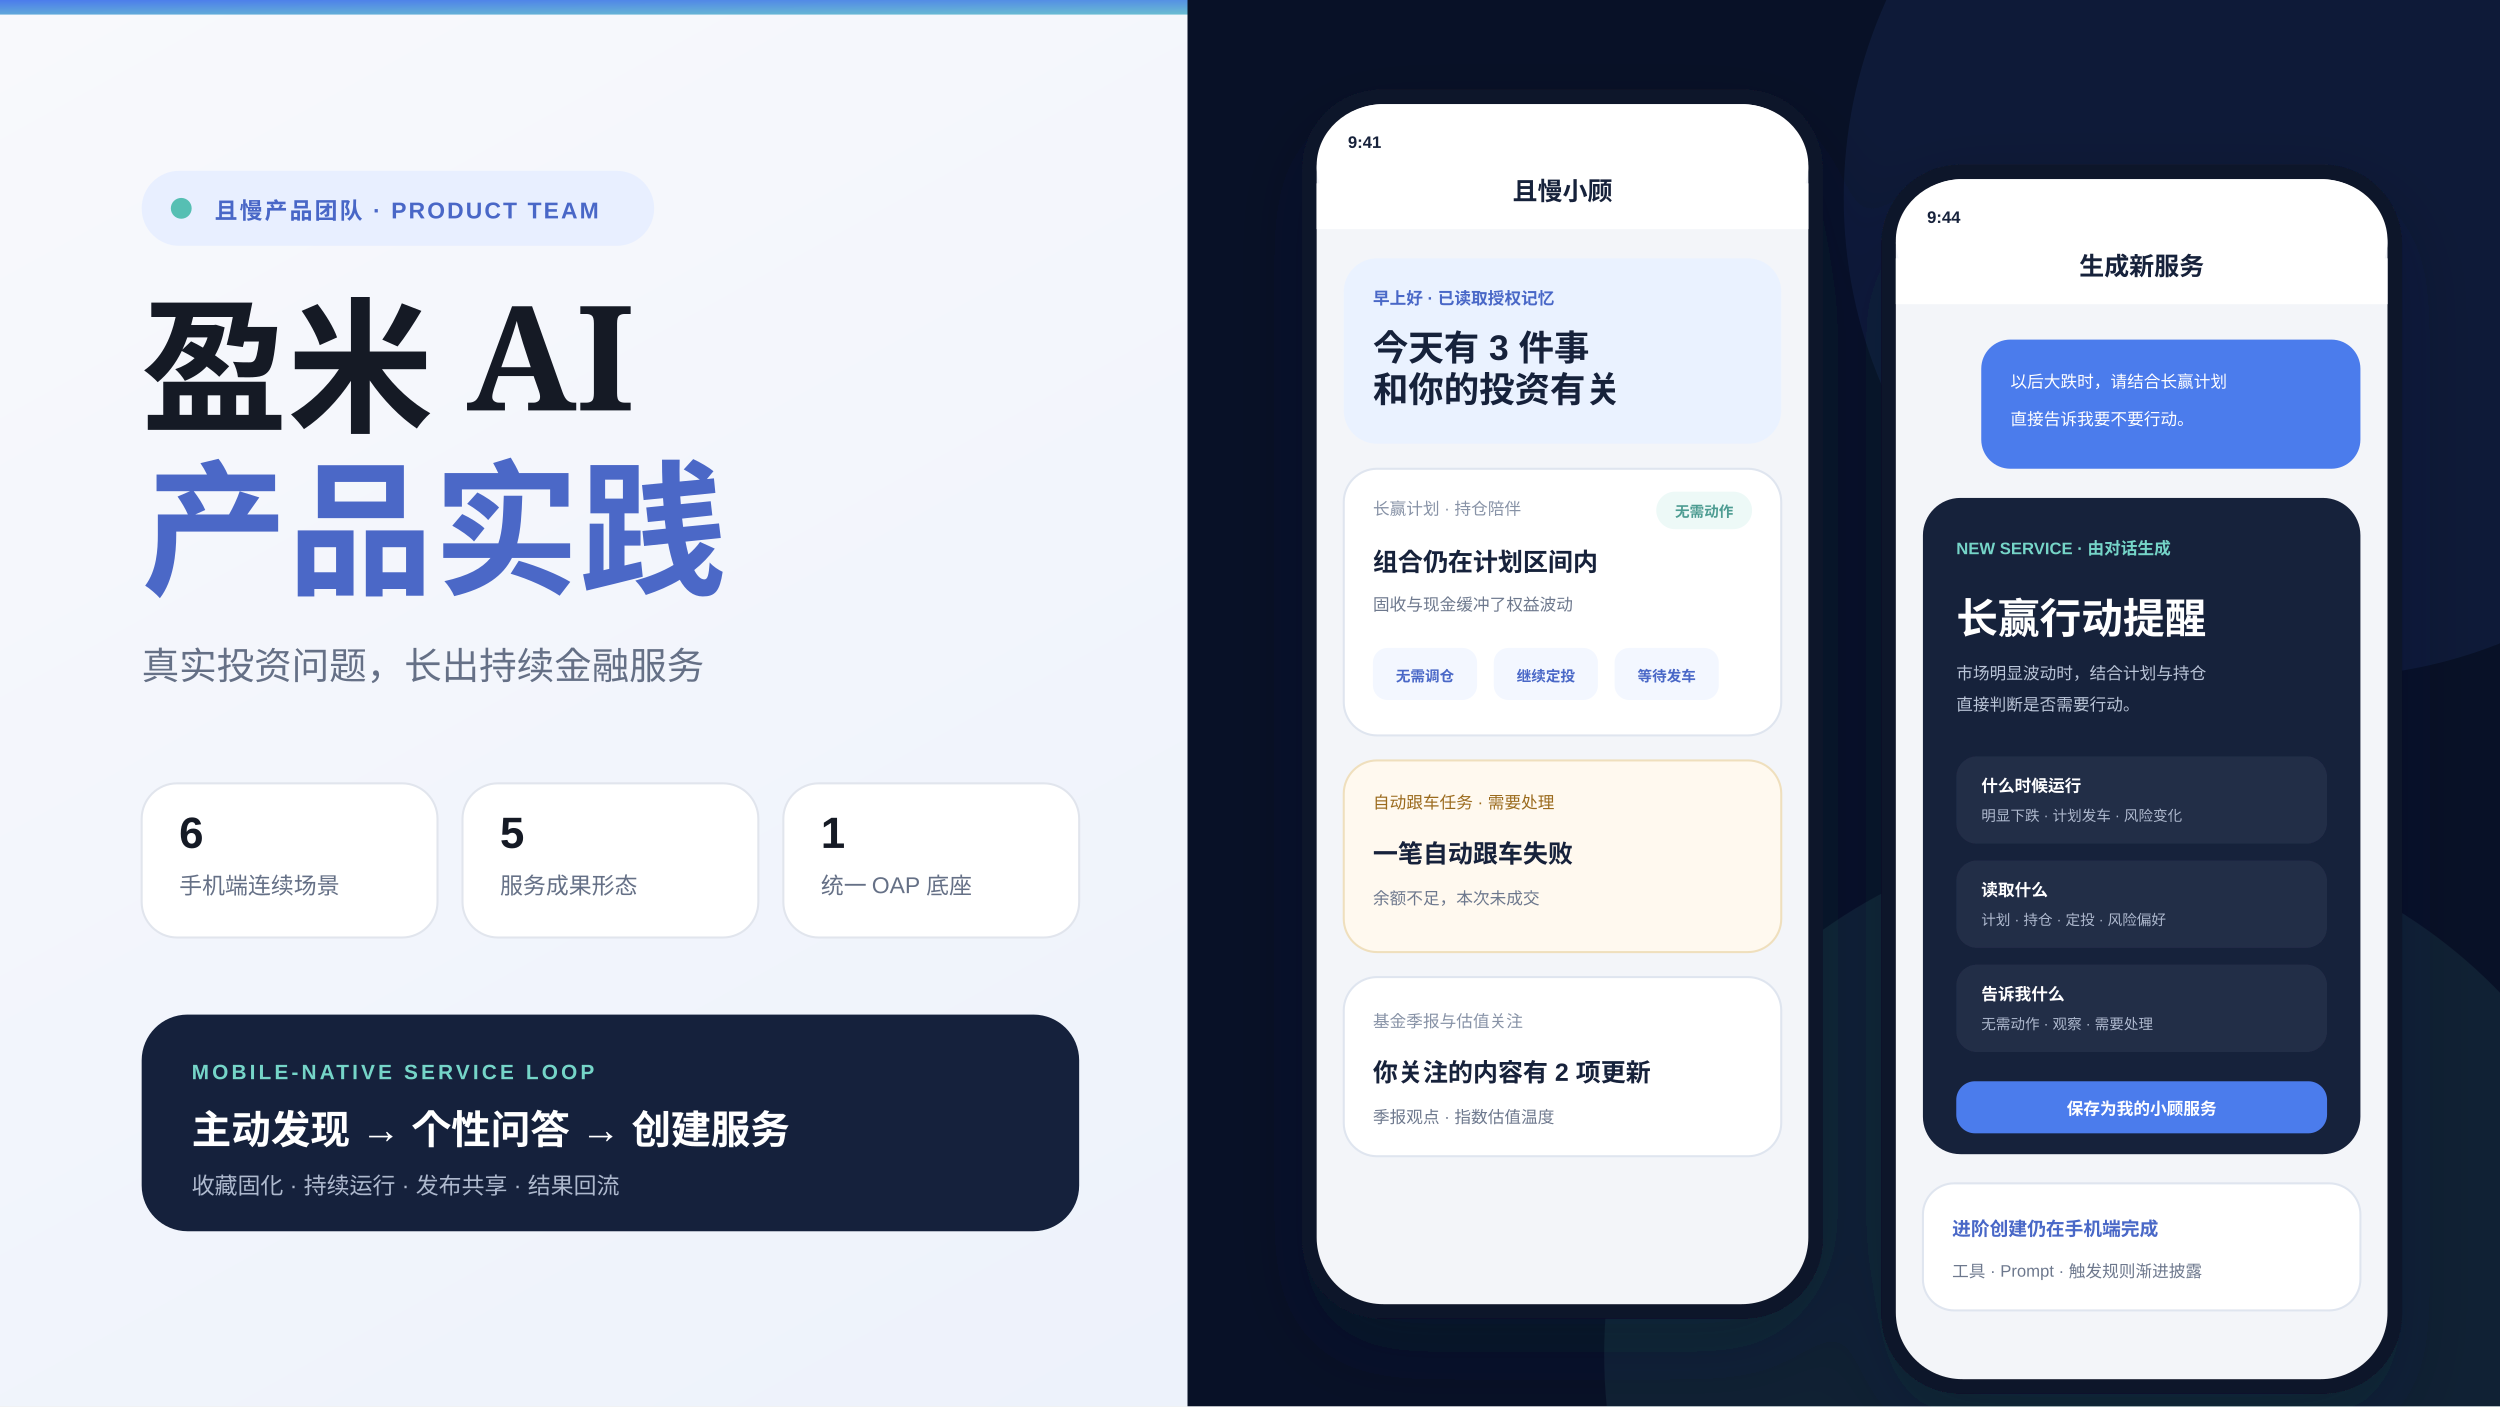
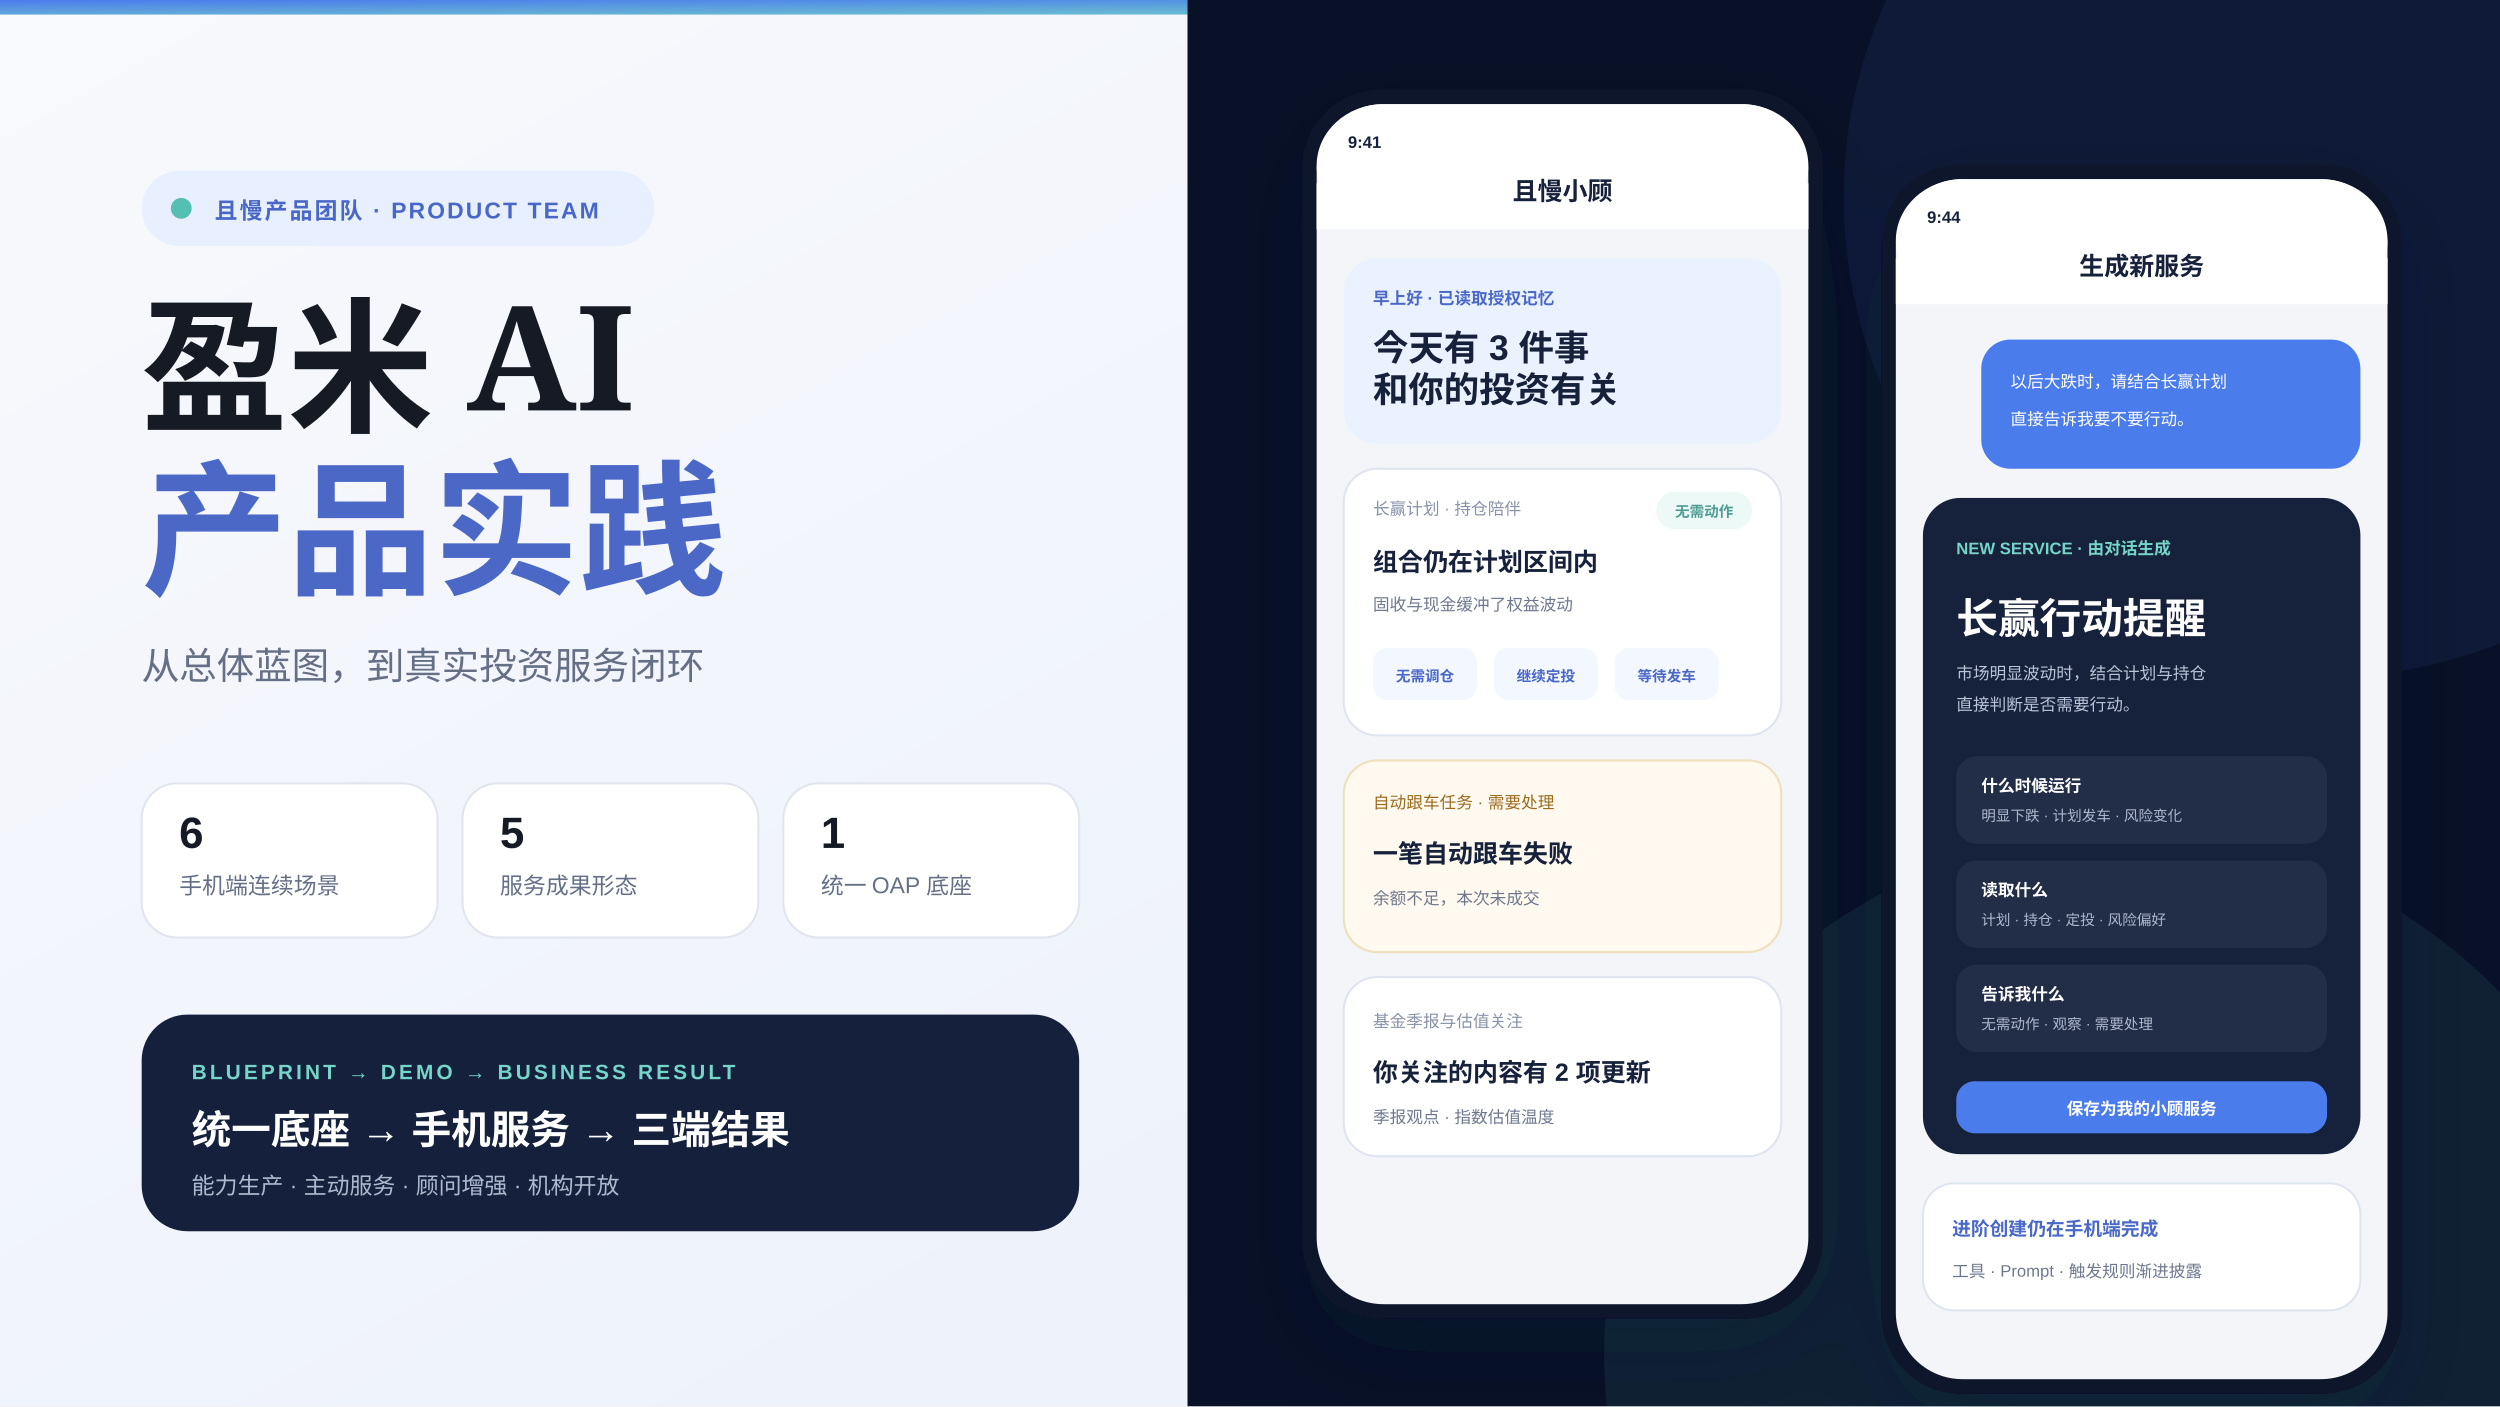
<svg xmlns="http://www.w3.org/2000/svg" viewBox="0 0 1200 675" role="img" aria-labelledby="title desc">
  <defs>
    <linearGradient id="bg" x1="0" y1="0" x2="1" y2="1">
      <stop stop-color="#f8f9fc" />
      <stop offset="1" stop-color="#e9effb" />
    </linearGradient>
    <linearGradient id="accent" x1="0" y1="0" x2="1" y2="1">
      <stop stop-color="#4b7bec" />
      <stop offset="1" stop-color="#75d5c8" />
    </linearGradient>
    <filter id="shadow">
      <feDropShadow dx="0" dy="16" stdDeviation="20" flood-color="#18213a" flood-opacity=".2" />
    </filter>
  </defs>
  <rect width="1200" height="675" fill="url(#bg)" />
  <rect width="1200" height="7" fill="url(#accent)" />
  <rect x="570" width="630" height="675" fill="#081127" />
  <circle cx="1115" cy="95" r="230" fill="#4b7bec" opacity=".09" />
  <circle cx="1020" cy="650" r="250" fill="#75d5c8" opacity=".08" />
  <g transform="translate(68 82)">
    <rect width="246" height="36" rx="18" fill="#e8efff" />
    <circle cx="19" cy="18" r="5" fill="#56bfb3" />
    <text x="35" y="23" fill="#4967c7" font-family="Arial, PingFang SC, sans-serif" font-size="11" font-weight="700" letter-spacing="1">且慢产品团队 · PRODUCT TEAM</text>
    <text x="0" y="120" fill="#151a25" font-family="Georgia, Songti SC, serif" font-size="70" font-weight="600">盈米 AI</text>
    <text x="0" y="198" fill="#4b68c7" font-family="Georgia, Songti SC, serif" font-size="70" font-weight="600">产品实践</text>
-     <text x="0" y="244" fill="#657086" font-family="Arial, PingFang SC, sans-serif" font-size="18">真实投资问题，长出持续金融服务</text>
+     <text x="0" y="244" fill="#657086" font-family="Arial, PingFang SC, sans-serif" font-size="18">从总体蓝图，到真实投资服务闭环</text>
    <g transform="translate(0 294)" font-family="Arial, PingFang SC, sans-serif">
      <g>
        <rect width="142" height="74" rx="17" fill="#fff" stroke="#e1e5ed" />
        <text x="18" y="31" fill="#151a25" font-size="21" font-weight="700">6</text>
        <text x="18" y="53" fill="#657086" font-size="11">手机端连续场景</text>
      </g>
      <g transform="translate(154 0)">
        <rect width="142" height="74" rx="17" fill="#fff" stroke="#e1e5ed" />
        <text x="18" y="31" fill="#151a25" font-size="21" font-weight="700">5</text>
        <text x="18" y="53" fill="#657086" font-size="11">服务成果形态</text>
      </g>
      <g transform="translate(308 0)">
        <rect width="142" height="74" rx="17" fill="#fff" stroke="#e1e5ed" />
        <text x="18" y="31" fill="#151a25" font-size="21" font-weight="700">1</text>
        <text x="18" y="53" fill="#657086" font-size="11">统一 OAP 底座</text>
      </g>
    </g>
    <g transform="translate(0 405)">
      <rect width="450" height="104" rx="22" fill="#15213c" />
-       <text x="24" y="31" fill="#75d5c8" font-family="Arial, sans-serif" font-size="10" font-weight="700" letter-spacing="1.5">MOBILE-NATIVE SERVICE LOOP</text>
-       <text x="24" y="62" fill="#fff" font-family="Arial, PingFang SC, sans-serif" font-size="19" font-weight="700">主动发现 → 个性问答 → 创建服务</text>
-       <text x="24" y="86" fill="#aeb9ce" font-family="Arial, PingFang SC, sans-serif" font-size="11">收藏固化 · 持续运行 · 发布共享 · 结果回流</text>
+       <text x="24" y="31" fill="#75d5c8" font-family="Arial, sans-serif" font-size="10" font-weight="700" letter-spacing="1.5">BLUEPRINT → DEMO → BUSINESS RESULT</text>
+       <text x="24" y="62" fill="#fff" font-family="Arial, PingFang SC, sans-serif" font-size="19" font-weight="700">统一底座 → 手机服务 → 三端结果</text>
+       <text x="24" y="86" fill="#aeb9ce" font-family="Arial, PingFang SC, sans-serif" font-size="11">能力生产 · 主动服务 · 顾问增强 · 机构开放</text>
    </g>
  </g>
  <g transform="translate(625 43)" filter="url(#shadow)" font-family="Arial, PingFang SC, sans-serif">
    <g>
      <rect width="250" height="590" rx="38" fill="#11182a" />
      <rect x="7" y="7" width="236" height="576" rx="32" fill="#f3f5f9" />
      <rect x="7" y="7" width="236" height="59" rx="32" fill="#fff" />
      <rect x="7" y="45" width="236" height="22" fill="#fff" />
      <text x="22" y="28" fill="#17213a" font-size="8" font-weight="700">9:41</text>
      <text x="125" y="53" fill="#17213a" text-anchor="middle" font-size="12" font-weight="700">且慢小顾</text>
      <rect x="20" y="81" width="210" height="89" rx="16" fill="#eaf2ff" />
      <text x="34" y="103" fill="#4967c7" font-size="8" font-weight="700">早上好 · 已读取授权记忆</text>
      <text x="34" y="130" fill="#17213a" font-size="17" font-weight="700">今天有 3 件事</text>
      <text x="34" y="150" fill="#17213a" font-size="17" font-weight="700">和你的投资有关</text>
      <rect x="20" y="182" width="210" height="128" rx="16" fill="#fff" stroke="#dfe5ef" />
      <text x="34" y="204" fill="#8792a6" font-size="8">长赢计划 · 持仓陪伴</text>
      <rect x="170" y="193" width="46" height="18" rx="9" fill="#edf9f7" />
      <text x="193" y="205" fill="#4d9c92" text-anchor="middle" font-size="7" font-weight="700">无需动作</text>
      <text x="34" y="231" fill="#17213a" font-size="12" font-weight="700">组合仍在计划区间内</text>
      <text x="34" y="250" fill="#6d788d" font-size="8">固收与现金缓冲了权益波动</text>
      <g transform="translate(34 268)">
        <rect width="50" height="25" rx="7" fill="#f3f7ff" />
        <rect x="58" width="50" height="25" rx="7" fill="#f3f7ff" />
        <rect x="116" width="50" height="25" rx="7" fill="#f3f7ff" />
        <text x="25" y="16" fill="#4967c7" text-anchor="middle" font-size="7" font-weight="700">无需调仓</text>
        <text x="83" y="16" fill="#4967c7" text-anchor="middle" font-size="7" font-weight="700">继续定投</text>
        <text x="141" y="16" fill="#4967c7" text-anchor="middle" font-size="7" font-weight="700">等待发车</text>
      </g>
      <rect x="20" y="322" width="210" height="92" rx="16" fill="#fff9ef" stroke="#efdfbd" />
      <text x="34" y="345" fill="#9b6b1e" font-size="8">自动跟车任务 · 需要处理</text>
      <text x="34" y="371" fill="#17213a" font-size="12" font-weight="700">一笔自动跟车失败</text>
      <text x="34" y="391" fill="#6d788d" font-size="8">余额不足，本次未成交</text>
      <rect x="20" y="426" width="210" height="86" rx="16" fill="#fff" stroke="#dfe5ef" />
      <text x="34" y="450" fill="#8792a6" font-size="8">基金季报与估值关注</text>
      <text x="34" y="476" fill="#17213a" font-size="12" font-weight="700">你关注的内容有 2 项更新</text>
      <text x="34" y="496" fill="#6d788d" font-size="8">季报观点 · 指数估值温度</text>
    </g>
    <g transform="translate(278 36)">
      <rect width="250" height="590" rx="38" fill="#11182a" />
      <rect x="7" y="7" width="236" height="576" rx="32" fill="#f3f5f9" />
      <rect x="7" y="7" width="236" height="59" rx="32" fill="#fff" />
      <rect x="7" y="45" width="236" height="22" fill="#fff" />
      <text x="22" y="28" fill="#17213a" font-size="8" font-weight="700">9:44</text>
      <text x="125" y="53" fill="#17213a" text-anchor="middle" font-size="12" font-weight="700">生成新服务</text>
      <rect x="48" y="84" width="182" height="62" rx="14" fill="#4b7bec" />
      <text x="62" y="107" fill="#fff" font-size="8">以后大跌时，请结合长赢计划</text>
      <text x="62" y="125" fill="#fff" font-size="8">直接告诉我要不要行动。</text>
      <rect x="20" y="160" width="210" height="315" rx="18" fill="#17213a" />
      <text x="36" y="187" fill="#75d5c8" font-size="8" font-weight="700">NEW SERVICE · 由对话生成</text>
      <text x="36" y="225" fill="#fff" font-size="20" font-weight="700">长赢行动提醒</text>
      <text x="36" y="247" fill="#b9c5d8" font-size="8">市场明显波动时，结合计划与持仓</text>
      <text x="36" y="262" fill="#b9c5d8" font-size="8">直接判断是否需要行动。</text>
      <g transform="translate(36 284)">
        <rect width="178" height="42" rx="10" fill="#222d47" />
        <rect y="50" width="178" height="42" rx="10" fill="#222d47" />
        <rect y="100" width="178" height="42" rx="10" fill="#222d47" />
        <text x="12" y="17" fill="#fff" font-size="8" font-weight="700">什么时候运行</text>
        <text x="12" y="31" fill="#aeb9ce" font-size="7">明显下跌 · 计划发车 · 风险变化</text>
        <text x="12" y="67" fill="#fff" font-size="8" font-weight="700">读取什么</text>
        <text x="12" y="81" fill="#aeb9ce" font-size="7">计划 · 持仓 · 定投 · 风险偏好</text>
        <text x="12" y="117" fill="#fff" font-size="8" font-weight="700">告诉我什么</text>
        <text x="12" y="131" fill="#aeb9ce" font-size="7">无需动作 · 观察 · 需要处理</text>
      </g>
      <rect x="36" y="440" width="178" height="25" rx="9" fill="#4b7bec" />
      <text x="125" y="456" fill="#fff" text-anchor="middle" font-size="8" font-weight="700">保存为我的小顾服务</text>
      <rect x="20" y="489" width="210" height="61" rx="15" fill="#fff" stroke="#dfe5ef" />
      <text x="34" y="514" fill="#4967c7" font-size="9" font-weight="700">进阶创建仍在手机端完成</text>
      <text x="34" y="534" fill="#6d788d" font-size="8">工具 · Prompt · 触发规则渐进披露</text>
    </g>
  </g>
</svg>
